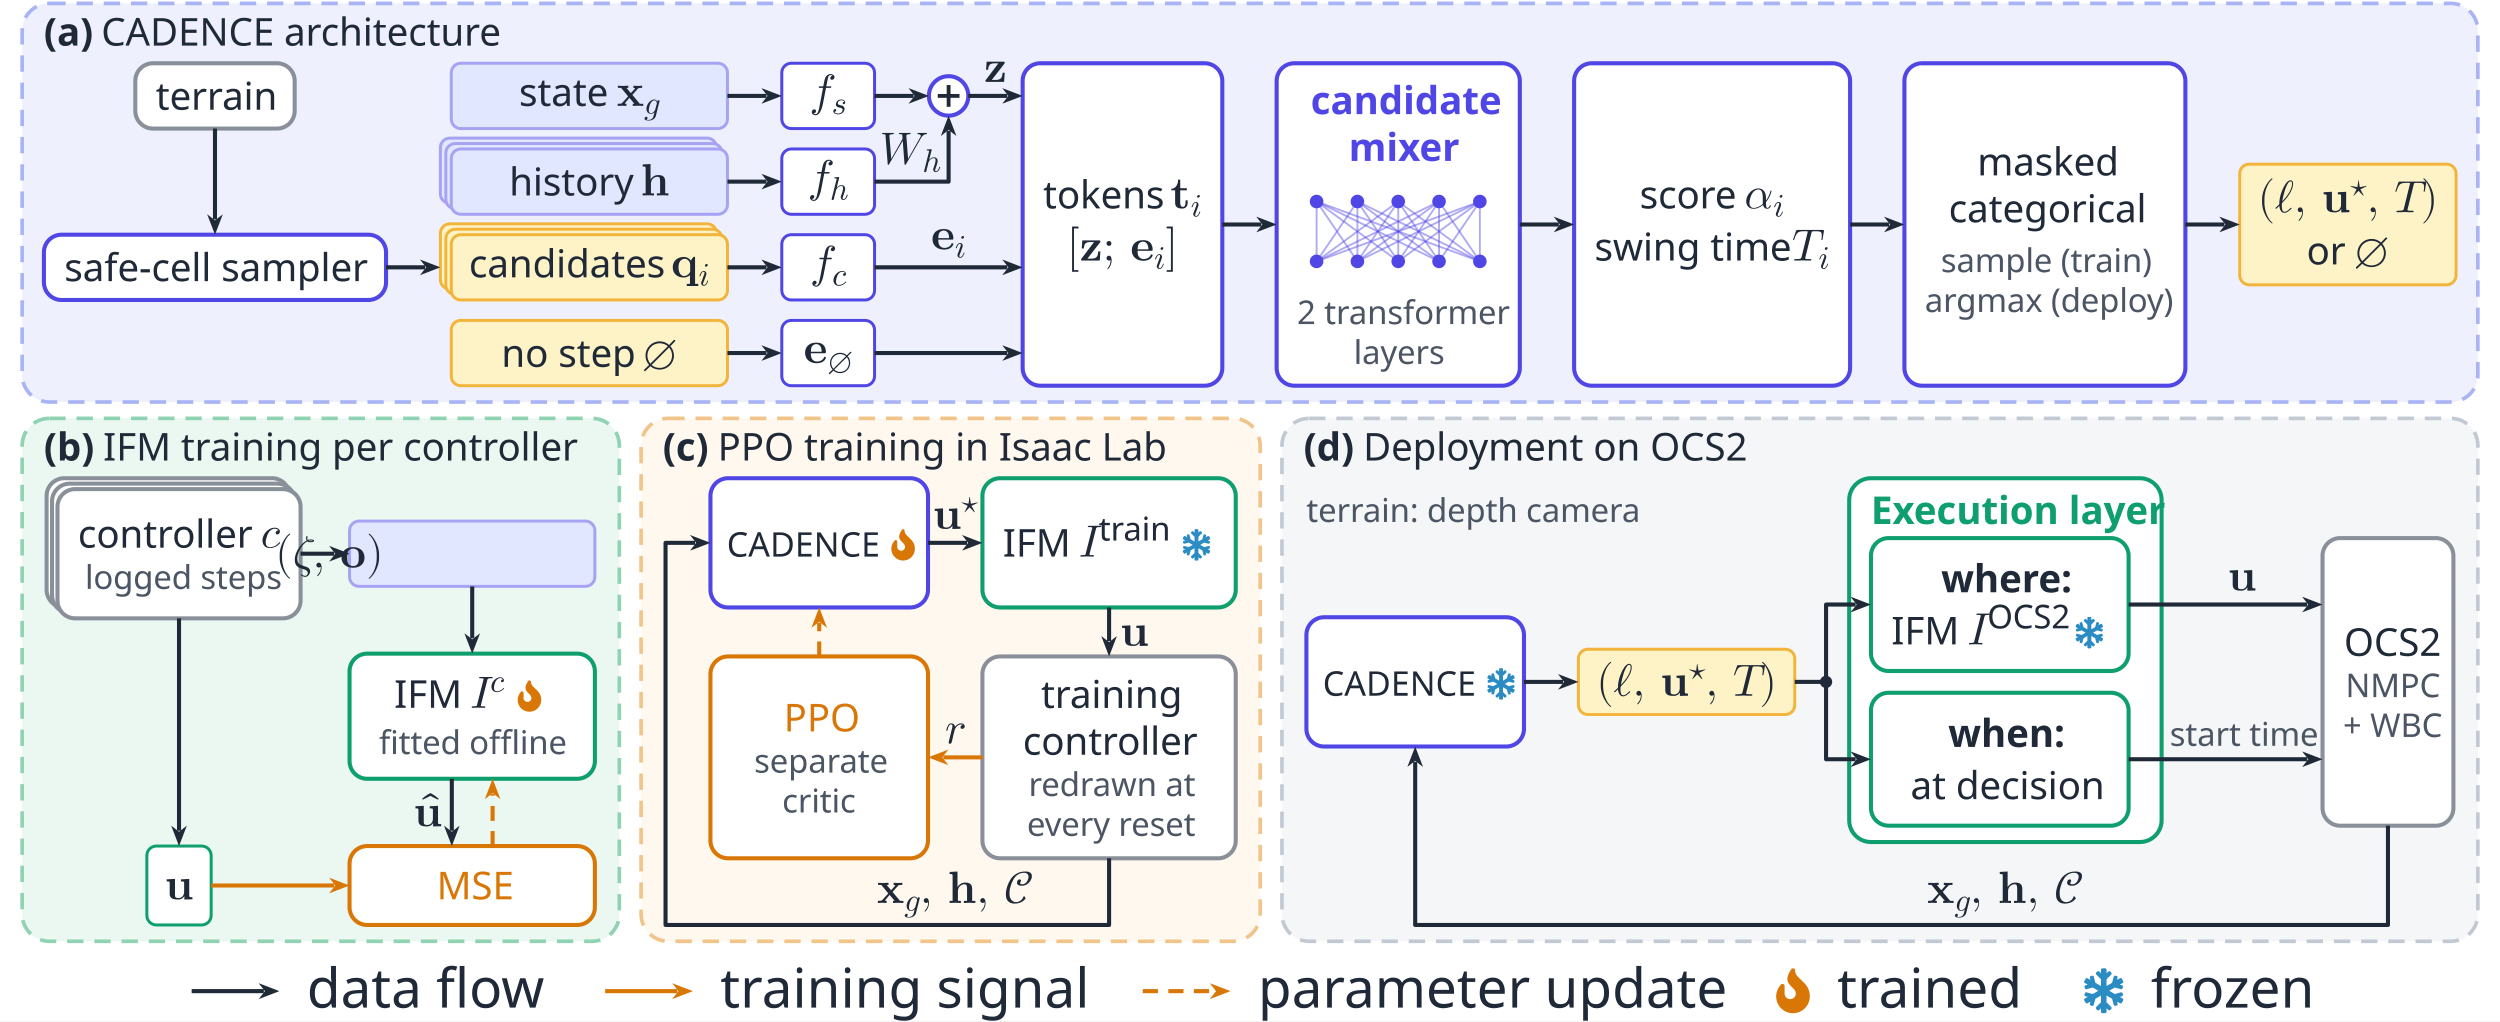
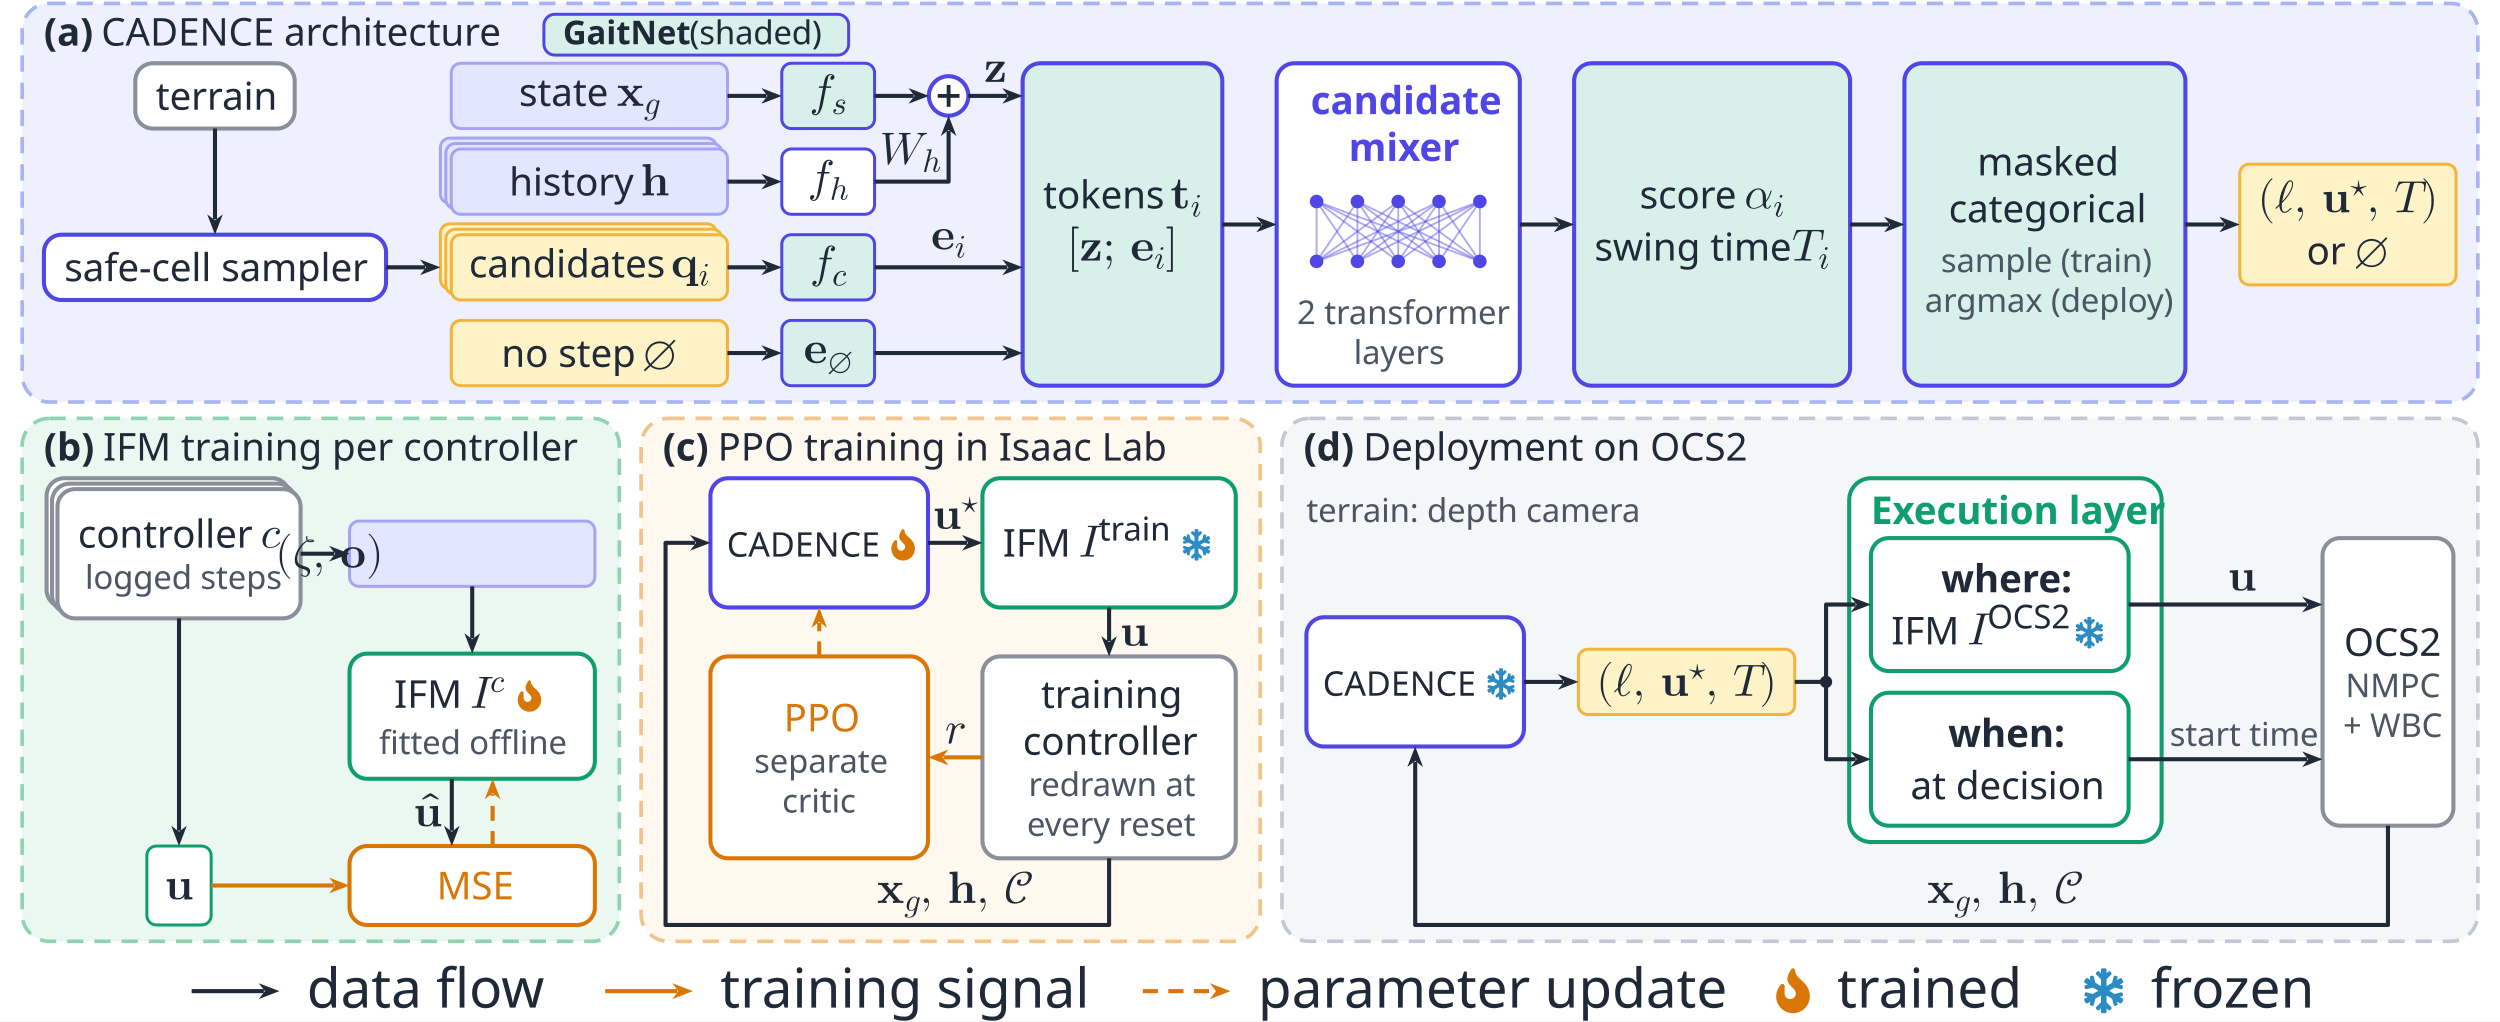
<svg xmlns="http://www.w3.org/2000/svg" width="181.00mm" height="73.94mm" viewBox="0 0 181.00 73.94">
  <g>
    <rect x="0" y="0" width="181.00" height="73.94" fill="white" />
  </g>
  <g transform="translate(1.3575 0) scale(0.985)">
    <rect x="0.250" y="0.250" width="180.500" height="29.300" rx="2.0" fill="#EEF1FD" stroke="#A9B4F4" stroke-width="0.27" stroke-dasharray="1.2,0.8" />
    <g>
      <text fill="#1F2937" xml:space="preserve">
        <tspan x="1.850" y="3.350" font-family="Fira Sans" font-size="2.820" font-weight="600">(a)</tspan>
        <tspan x="6.066" y="3.350" font-family="Fira Sans" font-size="2.820">CADENCE architecture</tspan>
      </text>
    </g>
    <g>
+       <rect x="38.600" y="1.050" width="22.400" height="3.000" rx="0.8" fill="#D7F0EA" stroke="#4F46E5" stroke-width="0.22" />
+       <text fill="#1F2937" xml:space="preserve">
+         <tspan x="40.000" y="3.250" font-family="Fira Sans" font-size="2.400" font-weight="600">GaitNet</tspan>
+         <tspan x="49.300" y="3.250" font-family="Fira Sans" font-size="2.400">(shaded)</tspan>
+       </text>
+     </g>
+     <g>
      <rect x="8.567" y="4.650" width="11.714" height="4.800" rx="1.3" fill="white" stroke="#8A9099" stroke-width="0.3" />
      <text fill="#1F2937" xml:space="preserve">
        <tspan x="10.067" y="8.065" font-family="Fira Sans" font-size="2.820">terrain</tspan>
      </text>
    </g>
    <g>
      <rect x="1.850" y="17.250" width="25.148" height="4.800" rx="1.3" fill="white" stroke="#4F46E5" stroke-width="0.3" />
      <text fill="#1F2937" xml:space="preserve">
        <tspan x="3.350" y="20.665" font-family="Fira Sans" font-size="2.820">safe-cell sampler</tspan>
      </text>
    </g>
    <polyline points="14.424,9.450 14.424,16.125" fill="none" stroke="#1F2937" stroke-width="0.3" stroke-linejoin="round" />
    <polygon points="14.424,17.250 13.849,15.750 14.424,16.200 14.999,15.750" fill="#1F2937" />
    <g>
      <rect x="31.791" y="4.650" width="20.302" height="4.800" rx="0.7" fill="#E0E7FF" stroke="#A7A3F2" stroke-width="0.22" />
      <text fill="#1F2937" xml:space="preserve">
        <tspan x="36.775" y="7.783" font-family="Fira Sans" font-size="2.820">state </tspan>
        <tspan x="43.946" y="7.783" font-family="Latin Modern Math" font-size="3.328">𝐱</tspan>
        <tspan x="45.966" y="8.375" font-family="Latin Modern Math" font-size="2.396">𝑔</tspan>
      </text>
    </g>
    <g>
      <rect x="30.991" y="10.150" width="20.302" height="4.800" rx="0.7" fill="#E0E7FF" stroke="#A7A3F2" stroke-width="0.22" />
      <rect x="31.391" y="10.550" width="20.302" height="4.800" rx="0.7" fill="#E0E7FF" stroke="#A7A3F2" stroke-width="0.22" />
      <rect x="31.791" y="10.950" width="20.302" height="4.800" rx="0.7" fill="#E0E7FF" stroke="#A7A3F2" stroke-width="0.22" />
      <text fill="#1F2937" xml:space="preserve">
        <tspan x="36.053" y="14.365" font-family="Fira Sans" font-size="2.820">history </tspan>
        <tspan x="45.705" y="14.365" font-family="Latin Modern Math" font-size="3.328">𝐡</tspan>
      </text>
    </g>
    <g>
      <rect x="30.991" y="16.450" width="20.302" height="4.800" rx="0.7" fill="#FEF3C7" stroke="#F2B43A" stroke-width="0.22" />
      <rect x="31.391" y="16.850" width="20.302" height="4.800" rx="0.7" fill="#FEF3C7" stroke="#F2B43A" stroke-width="0.22" />
      <rect x="31.791" y="17.250" width="20.302" height="4.800" rx="0.7" fill="#FEF3C7" stroke="#F2B43A" stroke-width="0.22" />
      <text fill="#1F2937" xml:space="preserve">
        <tspan x="33.091" y="20.383" font-family="Fira Sans" font-size="2.820">candidates </tspan>
        <tspan x="47.947" y="20.383" font-family="Latin Modern Math" font-size="3.328">𝐪</tspan>
        <tspan x="49.967" y="20.975" font-family="Latin Modern Math" font-size="2.396">𝑖</tspan>
      </text>
    </g>
    <g>
      <rect x="31.791" y="23.550" width="20.302" height="4.800" rx="0.7" fill="#FEF3C7" stroke="#F2B43A" stroke-width="0.22" />
      <text fill="#1F2937" xml:space="preserve">
        <tspan x="35.477" y="26.965" font-family="Fira Sans" font-size="2.820">no step </tspan>
        <tspan x="45.818" y="26.965" font-family="Latin Modern Math" font-size="3.328">⌀</tspan>
      </text>
    </g>
    <polyline points="26.998,19.650 29.866,19.650" fill="none" stroke="#1F2937" stroke-width="0.3" stroke-linejoin="round" />
    <polygon points="30.991,19.650 29.491,20.225 29.941,19.650 29.491,19.075" fill="#1F2937" />
    <g>
-       <rect x="56.086" y="4.650" width="6.818" height="4.800" rx="0.7" fill="white" stroke="#4F46E5" stroke-width="0.22" />
+       <rect x="56.086" y="4.650" width="6.818" height="4.800" rx="0.7" fill="#D7F0EA" stroke="#4F46E5" stroke-width="0.22" />
      <text fill="#1F2937" xml:space="preserve">
        <tspan x="58.118" y="7.783" font-family="Latin Modern Math" font-size="3.328">𝑓</tspan>
        <tspan x="59.748" y="8.375" font-family="Latin Modern Math" font-size="2.396">𝑠</tspan>
      </text>
    </g>
    <g>
      <rect x="56.086" y="10.950" width="6.818" height="4.800" rx="0.7" fill="white" stroke="#4F46E5" stroke-width="0.22" />
      <text fill="#1F2937" xml:space="preserve">
        <tspan x="57.990" y="14.083" font-family="Latin Modern Math" font-size="3.328">𝑓</tspan>
        <tspan x="59.620" y="14.675" font-family="Latin Modern Math" font-size="2.396">ℎ</tspan>
      </text>
    </g>
    <g>
-       <rect x="56.086" y="17.250" width="6.818" height="4.800" rx="0.7" fill="white" stroke="#4F46E5" stroke-width="0.22" />
+       <rect x="56.086" y="17.250" width="6.818" height="4.800" rx="0.7" fill="#D7F0EA" stroke="#4F46E5" stroke-width="0.22" />
      <text fill="#1F2937" xml:space="preserve">
        <tspan x="58.161" y="20.383" font-family="Latin Modern Math" font-size="3.328">𝑓</tspan>
        <tspan x="59.791" y="20.975" font-family="Latin Modern Math" font-size="2.396">𝑐</tspan>
      </text>
    </g>
    <g>
-       <rect x="56.086" y="23.550" width="6.818" height="4.800" rx="0.7" fill="white" stroke="#4F46E5" stroke-width="0.22" />
+       <rect x="56.086" y="23.550" width="6.818" height="4.800" rx="0.7" fill="#D7F0EA" stroke="#4F46E5" stroke-width="0.22" />
      <text fill="#1F2937" xml:space="preserve">
        <tspan x="57.686" y="26.683" font-family="Latin Modern Math" font-size="3.328">𝐞</tspan>
        <tspan x="59.440" y="27.275" font-family="Latin Modern Math" font-size="2.396">⌀</tspan>
      </text>
    </g>
    <polyline points="52.093,7.050 54.961,7.050" fill="none" stroke="#1F2937" stroke-width="0.3" stroke-linejoin="round" />
    <polygon points="56.086,7.050 54.586,7.625 55.036,7.050 54.586,6.475" fill="#1F2937" />
    <polyline points="52.093,13.350 54.961,13.350" fill="none" stroke="#1F2937" stroke-width="0.3" stroke-linejoin="round" />
    <polygon points="56.086,13.350 54.586,13.925 55.036,13.350 54.586,12.775" fill="#1F2937" />
    <polyline points="52.093,19.650 54.961,19.650" fill="none" stroke="#1F2937" stroke-width="0.3" stroke-linejoin="round" />
    <polygon points="56.086,19.650 54.586,20.225 55.036,19.650 54.586,19.075" fill="#1F2937" />
    <polyline points="52.093,25.950 54.961,25.950" fill="none" stroke="#1F2937" stroke-width="0.3" stroke-linejoin="round" />
    <polygon points="56.086,25.950 54.586,26.525 55.036,25.950 54.586,25.375" fill="#1F2937" />
    <g>
      <circle cx="68.347" cy="7.050" r="1.45" fill="white" stroke="#4F46E5" stroke-width="0.3" />
      <path d="M 67.547,7.050 h 1.6 M 68.347,6.250 v 1.6" stroke="#1F2937" stroke-width="0.28" />
    </g>
    <polyline points="62.904,7.050 65.772,7.050" fill="none" stroke="#1F2937" stroke-width="0.3" stroke-linejoin="round" />
    <polygon points="66.897,7.050 65.397,7.625 65.847,7.050 65.397,6.475" fill="#1F2937" />
    <polyline points="62.904,13.350 68.347,13.350 68.347,9.625" fill="none" stroke="#1F2937" stroke-width="0.3" stroke-linejoin="round" />
    <polygon points="68.347,8.500 68.922,10.000 68.347,9.550 67.772,10.000" fill="#1F2937" />
    <text fill="#1F2937" xml:space="preserve">
      <tspan x="63.275" y="12.033" font-family="Latin Modern Math" font-size="3.328">𝑊</tspan>
      <tspan x="66.417" y="12.625" font-family="Latin Modern Math" font-size="2.396">ℎ</tspan>
    </text>
    <g>
-       <rect x="73.789" y="4.650" width="14.676" height="23.700" rx="1.3" fill="white" stroke="#4F46E5" stroke-width="0.3" />
+       <rect x="73.789" y="4.650" width="14.676" height="23.700" rx="1.3" fill="#D7F0EA" stroke="#4F46E5" stroke-width="0.3" />
      <text fill="#1F2937" xml:space="preserve">
        <tspan x="75.289" y="15.316" font-family="Fira Sans" font-size="2.820">tokens </tspan>
        <tspan x="84.652" y="15.316" font-family="Latin Modern Math" font-size="3.328">𝐭</tspan>
        <tspan x="86.139" y="15.908" font-family="Latin Modern Math" font-size="2.396">𝑖</tspan>
      </text>
      <text fill="#1F2937" xml:space="preserve">
        <tspan x="77.047" y="19.151" font-family="Latin Modern Math" font-size="3.328">[</tspan>
        <tspan x="77.972" y="19.151" font-family="Latin Modern Math" font-size="3.328">𝐳; 𝐞</tspan>
        <tspan x="83.456" y="19.743" font-family="Latin Modern Math" font-size="2.396">𝑖</tspan>
        <tspan x="84.283" y="19.151" font-family="Latin Modern Math" font-size="3.328">]</tspan>
      </text>
    </g>
    <polyline points="69.797,7.050 72.664,7.050" fill="none" stroke="#1F2937" stroke-width="0.3" stroke-linejoin="round" />
    <polygon points="73.789,7.050 72.289,7.625 72.739,7.050 72.289,6.475" fill="#1F2937" />
    <text fill="#1F2937" xml:space="preserve">
      <tspan x="70.943" y="6.015" font-family="Latin Modern Math" font-size="3.328">𝐳</tspan>
    </text>
    <polyline points="62.904,19.650 72.664,19.650" fill="none" stroke="#1F2937" stroke-width="0.3" stroke-linejoin="round" />
    <polygon points="73.789,19.650 72.289,20.225 72.739,19.650 72.289,19.075" fill="#1F2937" />
    <text fill="#1F2937" xml:space="preserve">
      <tspan x="67.056" y="18.333" font-family="Latin Modern Math" font-size="3.328">𝐞</tspan>
      <tspan x="68.810" y="18.925" font-family="Latin Modern Math" font-size="2.396">𝑖</tspan>
    </text>
    <polyline points="62.904,25.950 72.664,25.950" fill="none" stroke="#1F2937" stroke-width="0.3" stroke-linejoin="round" />
    <polygon points="73.789,25.950 72.289,26.525 72.739,25.950 72.289,25.375" fill="#1F2937" />
    <g>
      <rect x="92.459" y="4.650" width="17.873" height="23.700" rx="1.3" fill="white" stroke="#4F46E5" stroke-width="0.3" />
      <text fill="#4F46E5" xml:space="preserve">
        <tspan x="94.963" y="8.385" font-family="Fira Sans" font-size="2.820" font-weight="600">candidate</tspan>
      </text>
      <text fill="#4F46E5" xml:space="preserve">
        <tspan x="97.753" y="11.826" font-family="Fira Sans" font-size="2.820" font-weight="600">mixer</tspan>
      </text>
      <text fill="#4B5563" xml:space="preserve">
        <tspan x="93.959" y="23.822" font-family="Fira Sans" font-size="2.400">2 transformer</tspan>
      </text>
      <text fill="#4B5563" xml:space="preserve">
        <tspan x="98.123" y="26.750" font-family="Fira Sans" font-size="2.400">layers</tspan>
      </text>
      <line x1="95.395" y1="14.812" x2="95.395" y2="19.212" stroke="#4F46E5" stroke-opacity="0.45" stroke-width="0.14" />
      <line x1="95.395" y1="14.812" x2="98.395" y2="19.212" stroke="#4F46E5" stroke-opacity="0.45" stroke-width="0.14" />
      <line x1="95.395" y1="14.812" x2="101.395" y2="19.212" stroke="#4F46E5" stroke-opacity="0.45" stroke-width="0.14" />
      <line x1="95.395" y1="14.812" x2="104.395" y2="19.212" stroke="#4F46E5" stroke-opacity="0.45" stroke-width="0.14" />
      <line x1="95.395" y1="14.812" x2="107.395" y2="19.212" stroke="#4F46E5" stroke-opacity="0.45" stroke-width="0.14" />
      <line x1="98.395" y1="14.812" x2="95.395" y2="19.212" stroke="#4F46E5" stroke-opacity="0.45" stroke-width="0.14" />
      <line x1="98.395" y1="14.812" x2="98.395" y2="19.212" stroke="#4F46E5" stroke-opacity="0.45" stroke-width="0.14" />
      <line x1="98.395" y1="14.812" x2="101.395" y2="19.212" stroke="#4F46E5" stroke-opacity="0.45" stroke-width="0.14" />
      <line x1="98.395" y1="14.812" x2="104.395" y2="19.212" stroke="#4F46E5" stroke-opacity="0.45" stroke-width="0.14" />
      <line x1="98.395" y1="14.812" x2="107.395" y2="19.212" stroke="#4F46E5" stroke-opacity="0.45" stroke-width="0.14" />
      <line x1="101.395" y1="14.812" x2="95.395" y2="19.212" stroke="#4F46E5" stroke-opacity="0.45" stroke-width="0.14" />
      <line x1="101.395" y1="14.812" x2="98.395" y2="19.212" stroke="#4F46E5" stroke-opacity="0.45" stroke-width="0.14" />
      <line x1="101.395" y1="14.812" x2="101.395" y2="19.212" stroke="#4F46E5" stroke-opacity="0.45" stroke-width="0.14" />
      <line x1="101.395" y1="14.812" x2="104.395" y2="19.212" stroke="#4F46E5" stroke-opacity="0.45" stroke-width="0.14" />
      <line x1="101.395" y1="14.812" x2="107.395" y2="19.212" stroke="#4F46E5" stroke-opacity="0.45" stroke-width="0.14" />
      <line x1="104.395" y1="14.812" x2="95.395" y2="19.212" stroke="#4F46E5" stroke-opacity="0.45" stroke-width="0.14" />
      <line x1="104.395" y1="14.812" x2="98.395" y2="19.212" stroke="#4F46E5" stroke-opacity="0.45" stroke-width="0.14" />
      <line x1="104.395" y1="14.812" x2="101.395" y2="19.212" stroke="#4F46E5" stroke-opacity="0.45" stroke-width="0.14" />
      <line x1="104.395" y1="14.812" x2="104.395" y2="19.212" stroke="#4F46E5" stroke-opacity="0.45" stroke-width="0.14" />
      <line x1="104.395" y1="14.812" x2="107.395" y2="19.212" stroke="#4F46E5" stroke-opacity="0.45" stroke-width="0.14" />
      <line x1="107.395" y1="14.812" x2="95.395" y2="19.212" stroke="#4F46E5" stroke-opacity="0.45" stroke-width="0.14" />
      <line x1="107.395" y1="14.812" x2="98.395" y2="19.212" stroke="#4F46E5" stroke-opacity="0.45" stroke-width="0.14" />
      <line x1="107.395" y1="14.812" x2="101.395" y2="19.212" stroke="#4F46E5" stroke-opacity="0.45" stroke-width="0.14" />
      <line x1="107.395" y1="14.812" x2="104.395" y2="19.212" stroke="#4F46E5" stroke-opacity="0.45" stroke-width="0.14" />
      <line x1="107.395" y1="14.812" x2="107.395" y2="19.212" stroke="#4F46E5" stroke-opacity="0.45" stroke-width="0.14" />
      <circle cx="95.395" cy="14.812" r="0.5" fill="#4F46E5" />
      <circle cx="95.395" cy="19.212" r="0.5" fill="#4F46E5" />
      <circle cx="98.395" cy="14.812" r="0.5" fill="#4F46E5" />
      <circle cx="98.395" cy="19.212" r="0.5" fill="#4F46E5" />
      <circle cx="101.395" cy="14.812" r="0.5" fill="#4F46E5" />
      <circle cx="101.395" cy="19.212" r="0.5" fill="#4F46E5" />
      <circle cx="104.395" cy="14.812" r="0.5" fill="#4F46E5" />
      <circle cx="104.395" cy="19.212" r="0.5" fill="#4F46E5" />
      <circle cx="107.395" cy="14.812" r="0.5" fill="#4F46E5" />
      <circle cx="107.395" cy="19.212" r="0.5" fill="#4F46E5" />
    </g>
    <g>
-       <rect x="114.324" y="4.650" width="20.284" height="23.700" rx="1.3" fill="white" stroke="#4F46E5" stroke-width="0.3" />
+       <rect x="114.324" y="4.650" width="20.284" height="23.700" rx="1.3" fill="#D7F0EA" stroke="#4F46E5" stroke-width="0.3" />
      <text fill="#1F2937" xml:space="preserve">
        <tspan x="119.146" y="15.316" font-family="Fira Sans" font-size="2.820">score </tspan>
        <tspan x="126.831" y="15.316" font-family="Latin Modern Math" font-size="3.328">𝛼</tspan>
        <tspan x="128.960" y="15.908" font-family="Latin Modern Math" font-size="2.396">𝑖</tspan>
      </text>
      <text fill="#1F2937" xml:space="preserve">
        <tspan x="115.824" y="19.151" font-family="Fira Sans" font-size="2.820">swing time </tspan>
        <tspan x="130.339" y="19.151" font-family="Latin Modern Math" font-size="3.328">𝑇</tspan>
        <tspan x="132.282" y="19.743" font-family="Latin Modern Math" font-size="2.396">𝑖</tspan>
      </text>
    </g>
    <g>
-       <rect x="138.601" y="4.650" width="20.652" height="23.700" rx="1.3" fill="white" stroke="#4F46E5" stroke-width="0.3" />
+       <rect x="138.601" y="4.650" width="20.652" height="23.700" rx="1.3" fill="#D7F0EA" stroke="#4F46E5" stroke-width="0.3" />
      <text fill="#1F2937" xml:space="preserve">
        <tspan x="143.960" y="12.895" font-family="Fira Sans" font-size="2.820">masked</tspan>
      </text>
      <text fill="#1F2937" xml:space="preserve">
        <tspan x="141.856" y="16.335" font-family="Fira Sans" font-size="2.820">categorical</tspan>
      </text>
      <text fill="#4B5563" xml:space="preserve">
        <tspan x="141.281" y="20.000" font-family="Fira Sans" font-size="2.400">sample (train)</tspan>
      </text>
      <text fill="#4B5563" xml:space="preserve">
        <tspan x="140.101" y="22.928" font-family="Fira Sans" font-size="2.400">argmax (deploy)</tspan>
      </text>
    </g>
    <g>
      <rect x="163.246" y="12.065" width="15.904" height="8.870" rx="0.7" fill="#FEF3C7" stroke="#F2B43A" stroke-width="0.22" />
      <text fill="#1F2937" xml:space="preserve">
        <tspan x="164.546" y="15.598" font-family="Latin Modern Math" font-size="3.328">(</tspan>
        <tspan x="165.841" y="15.598" font-family="Latin Modern Math" font-size="3.328">ℓ, 𝐮</tspan>
        <tspan x="171.384" y="14.413" font-family="Latin Modern Math" font-size="2.396">⋆</tspan>
        <tspan x="172.582" y="15.598" font-family="Latin Modern Math" font-size="3.328">, 𝑇)</tspan>
      </text>
      <text fill="#1F2937" xml:space="preserve">
        <tspan x="168.162" y="19.433" font-family="Fira Sans" font-size="2.820">or </tspan>
        <tspan x="171.645" y="19.433" font-family="Latin Modern Math" font-size="3.328">⌀</tspan>
      </text>
    </g>
    <polyline points="88.466,16.500 91.334,16.500" fill="none" stroke="#1F2937" stroke-width="0.3" stroke-linejoin="round" />
    <polygon points="92.459,16.500 90.959,17.075 91.409,16.500 90.959,15.925" fill="#1F2937" />
    <polyline points="110.331,16.500 113.199,16.500" fill="none" stroke="#1F2937" stroke-width="0.3" stroke-linejoin="round" />
    <polygon points="114.324,16.500 112.824,17.075 113.274,16.500 112.824,15.925" fill="#1F2937" />
    <polyline points="134.609,16.500 137.476,16.500" fill="none" stroke="#1F2937" stroke-width="0.3" stroke-linejoin="round" />
    <polygon points="138.601,16.500 137.101,17.075 137.551,16.500 137.101,15.925" fill="#1F2937" />
    <polyline points="159.253,16.500 162.121,16.500" fill="none" stroke="#1F2937" stroke-width="0.3" stroke-linejoin="round" />
    <polygon points="163.246,16.500 161.746,17.075 162.196,16.500 161.746,15.925" fill="#1F2937" />
  </g>
  <g transform="translate(1.3575 0) scale(0.985)">
    <rect x="0.250" y="30.750" width="43.894" height="38.437" rx="2.0" fill="#EBF7F1" stroke="#8FD3B3" stroke-width="0.27" stroke-dasharray="1.2,0.8" />
    <g>
      <text fill="#1F2937" xml:space="preserve">
        <tspan x="1.850" y="33.850" font-family="Fira Sans" font-size="2.820" font-weight="600">(b)</tspan>
        <tspan x="6.204" y="33.850" font-family="Fira Sans" font-size="2.820">IFM training per controller</tspan>
      </text>
    </g>
    <g>
      <rect x="2.047" y="35.150" width="17.867" height="9.500" rx="1.3" fill="white" stroke="#8A9099" stroke-width="0.3" />
      <rect x="2.447" y="35.550" width="17.867" height="9.500" rx="1.3" fill="white" stroke="#8A9099" stroke-width="0.3" />
      <rect x="2.847" y="35.950" width="17.867" height="9.500" rx="1.3" fill="white" stroke="#8A9099" stroke-width="0.3" />
      <text fill="#1F2937" xml:space="preserve">
        <tspan x="4.347" y="40.251" font-family="Fira Sans" font-size="2.820">controller </tspan>
        <tspan x="17.773" y="40.251" font-family="Latin Modern Math" font-size="3.328">𝑐</tspan>
      </text>
      <text fill="#4B5563" xml:space="preserve">
        <tspan x="4.870" y="43.284" font-family="Fira Sans" font-size="2.400">logged steps</tspan>
      </text>
    </g>
    <g>
      <rect x="24.314" y="38.300" width="18.033" height="4.800" rx="0.7" fill="#E0E7FF" stroke="#A7A3F2" stroke-width="0.22" />
      <text fill="#1F2937" xml:space="preserve" text-anchor="middle">
        <tspan x="33.330" y="41.715" font-family="Latin Modern Math" font-size="3.328" text-anchor="middle">(𝜁, 𝐨)</tspan>
      </text>
    </g>
    <g>
      <rect x="24.314" y="48.044" width="18.033" height="9.199" rx="1.3" fill="white" stroke="#0F9F6E" stroke-width="0.3" />
      <text fill="#1F2937" xml:space="preserve">
        <tspan x="27.593" y="52.027" font-family="Fira Sans" font-size="2.820">IFM </tspan>
        <tspan x="33.182" y="52.027" font-family="Latin Modern Math" font-size="3.328">𝐼</tspan>
        <tspan x="34.647" y="50.842" font-family="Latin Modern Math" font-size="2.396">𝑐</tspan>
      </text>
      <path d="M422 828C422 874 362 893 336 854C94 500 438 484 438 312C438 242 381 187 311 188C242 189 188 245 188 314V481C188 523 136 545 107 514C55 459 0 365 0 250C0 43 168 -125 375 -125C582 -125 750 43 750 250C750 583 422 627 422 828Z" fill="#D97706" transform="translate(36.671,52.027) scale(0.00231,-0.00231)" />
      <text fill="#4B5563" xml:space="preserve">
        <tspan x="26.482" y="55.425" font-family="Fira Sans" font-size="2.400">fitted offline</tspan>
      </text>
    </g>
    <g>
      <rect x="24.314" y="62.187" width="18.033" height="5.800" rx="1.3" fill="white" stroke="#D97706" stroke-width="0.3" />
      <text fill="#D97706" xml:space="preserve">
        <tspan x="30.711" y="66.102" font-family="Fira Sans" font-size="2.820">MSE</tspan>
      </text>
    </g>
    <g>
      <rect x="9.417" y="62.187" width="4.726" height="5.800" rx="0.7" fill="white" stroke="#0F9F6E" stroke-width="0.22" />
      <text fill="#1F2937" xml:space="preserve">
        <tspan x="10.717" y="66.102" font-family="Latin Modern Math" font-size="3.328">𝐮</tspan>
      </text>
    </g>
    <polyline points="20.714,40.700 23.189,40.700" fill="none" stroke="#1F2937" stroke-width="0.3" stroke-linejoin="round" />
    <polygon points="24.314,40.700 22.814,41.275 23.264,40.700 22.814,40.125" fill="#1F2937" />
    <polyline points="11.780,45.450 11.780,61.062" fill="none" stroke="#1F2937" stroke-width="0.3" stroke-linejoin="round" />
    <polygon points="11.780,62.187 11.205,60.687 11.780,61.137 12.355,60.687" fill="#1F2937" />
    <polyline points="33.331,43.100 33.331,46.919" fill="none" stroke="#1F2937" stroke-width="0.3" stroke-linejoin="round" />
    <polygon points="33.331,48.044 32.756,46.544 33.331,46.994 33.906,46.544" fill="#1F2937" />
    <polyline points="31.831,57.243 31.831,61.062" fill="none" stroke="#1F2937" stroke-width="0.3" stroke-linejoin="round" />
    <polygon points="31.831,62.187 31.256,60.687 31.831,61.137 32.406,60.687" fill="#1F2937" />
    <text fill="#1F2937" xml:space="preserve">
      <tspan x="29.004" y="60.730" font-family="Latin Modern Math" font-size="3.328">𝐮̂</tspan>
    </text>
    <polyline points="34.831,62.187 34.831,58.368" fill="none" stroke="#D97706" stroke-width="0.3" stroke-linejoin="round" stroke-dasharray="1.1,0.75" />
    <polygon points="34.831,57.243 35.406,58.743 34.831,58.293 34.256,58.743" fill="#D97706" />
    <polyline points="14.144,65.087 23.189,65.087" fill="none" stroke="#D97706" stroke-width="0.3" stroke-linejoin="round" />
    <polygon points="24.314,65.087 22.814,65.662 23.264,65.087 22.814,64.512" fill="#D97706" />
  </g>
  <g transform="translate(1.3575 0) scale(0.985)">
    <rect x="45.744" y="30.750" width="45.505" height="38.437" rx="2.0" fill="#FFF8EE" stroke="#F1C48A" stroke-width="0.27" stroke-dasharray="1.2,0.8" />
    <g>
      <text fill="#1F2937" xml:space="preserve">
        <tspan x="47.344" y="33.850" font-family="Fira Sans" font-size="2.820" font-weight="600">(c)</tspan>
        <tspan x="51.366" y="33.850" font-family="Fira Sans" font-size="2.820">PPO training in Isaac Lab</tspan>
      </text>
    </g>
    <g>
      <rect x="50.841" y="35.150" width="15.992" height="9.500" rx="1.3" fill="white" stroke="#4F46E5" stroke-width="0.3" />
      <text fill="#1F2937" xml:space="preserve">
        <tspan x="52.041" y="40.915" font-family="Fira Sans" font-size="2.500">CADENCE</tspan>
      </text>
      <path d="M422 828C422 874 362 893 336 854C94 500 438 484 438 312C438 242 381 187 311 188C242 189 188 245 188 314V481C188 523 136 545 107 514C55 459 0 365 0 250C0 43 168 -125 375 -125C582 -125 750 43 750 250C750 583 422 627 422 828Z" fill="#D97706" transform="translate(64.136,40.915) scale(0.00231,-0.00231)" />
    </g>
    <g>
      <rect x="70.833" y="35.150" width="18.619" height="9.500" rx="1.3" fill="white" stroke="#0F9F6E" stroke-width="0.3" />
      <text fill="#1F2937" xml:space="preserve">
        <tspan x="72.333" y="40.915" font-family="Fira Sans" font-size="2.820">IFM </tspan>
        <tspan x="77.922" y="40.915" font-family="Latin Modern Math" font-size="3.328">𝐼</tspan>
        <tspan x="79.386" y="39.731" font-family="Fira Sans" font-size="2.400">train</tspan>
      </text>
      <path d="M860 201 794 239 845 253C861 257 870 273 866 289L858 319C854 335 837 344 821 340L683 303L558 375L683 447L821 410C837 406 854 415 858 431L866 460C870 476 861 493 845 497L794 511L860 549C874 557 879 576 871 590L841 643C833 657 813 662 799 654L733 616L747 666C751 682 742 699 726 703L697 711C681 715 664 706 660 690L623 552L500 481V632L605 737C617 749 617 769 605 781L583 803C571 815 551 815 539 803L500 765V844C500 861 486 875 469 875H406C389 875 375 861 375 844V765L337 803C325 815 304 815 292 803L270 781C258 769 258 749 270 737L375 632V481L252 552L215 690C211 706 194 715 178 711L149 703C133 699 124 682 128 666L142 616L76 654C62 662 42 657 34 643L4 590C-4 576 1 557 15 549L81 511L30 497C14 493 5 476 9 460L17 431C21 415 38 406 54 410L192 447L317 375L192 303L54 340C38 344 21 335 17 319L9 290C5 274 14 257 30 253L81 239L15 201C1 193 -4 174 4 160L34 107C42 93 61 88 75 96L141 134L128 83C124 67 133 50 149 46L178 39C194 35 211 44 215 60L252 198L375 269V118L270 13C258 1 258 -19 270 -31L292 -54C304 -66 324 -66 336 -54L375 -15V-94C375 -111 389 -125 406 -125H468C485 -125 500 -111 500 -94V-15L538 -53C550 -65 570 -65 582 -53L604 -31C616 -19 616 1 604 13L500 118V269L623 198L660 60C664 44 681 35 697 39L726 47C742 51 751 68 747 84L733 134L799 96C813 88 833 93 841 107L871 160C879 174 874 193 860 201Z" fill="#2B8CC4" transform="translate(85.555,40.915) scale(0.00231,-0.00231)" />
    </g>
    <g>
      <rect x="50.841" y="48.250" width="15.992" height="14.837" rx="1.3" fill="white" stroke="#D97706" stroke-width="0.3" />
      <text fill="#D97706" xml:space="preserve">
        <tspan x="56.223" y="53.756" font-family="Fira Sans" font-size="2.820">PPO</tspan>
      </text>
      <text fill="#4B5563" xml:space="preserve">
        <tspan x="54.054" y="56.789" font-family="Fira Sans" font-size="2.400">separate</tspan>
      </text>
      <text fill="#4B5563" xml:space="preserve">
        <tspan x="56.117" y="59.717" font-family="Fira Sans" font-size="2.400">critic</tspan>
      </text>
    </g>
    <g>
      <rect x="70.833" y="48.250" width="18.619" height="14.837" rx="1.3" fill="white" stroke="#8A9099" stroke-width="0.3" />
      <text fill="#1F2937" xml:space="preserve">
        <tspan x="75.141" y="52.035" font-family="Fira Sans" font-size="2.820">training</tspan>
      </text>
      <text fill="#1F2937" xml:space="preserve">
        <tspan x="73.803" y="55.476" font-family="Fira Sans" font-size="2.820">controller</tspan>
      </text>
      <text fill="#4B5563" xml:space="preserve">
        <tspan x="74.224" y="58.509" font-family="Fira Sans" font-size="2.400">redrawn at</tspan>
      </text>
      <text fill="#4B5563" xml:space="preserve">
        <tspan x="74.108" y="61.437" font-family="Fira Sans" font-size="2.400">every reset</tspan>
      </text>
    </g>
    <polyline points="66.833,39.900 69.708,39.900" fill="none" stroke="#1F2937" stroke-width="0.3" stroke-linejoin="round" />
    <polygon points="70.833,39.900 69.333,40.475 69.783,39.900 69.333,39.325" fill="#1F2937" />
    <text fill="#1F2937" xml:space="preserve">
      <tspan x="67.171" y="38.865" font-family="Latin Modern Math" font-size="3.328">𝐮</tspan>
      <tspan x="69.297" y="37.681" font-family="Latin Modern Math" font-size="2.396">⋆</tspan>
    </text>
    <polyline points="80.143,44.650 80.143,47.125" fill="none" stroke="#1F2937" stroke-width="0.3" stroke-linejoin="round" />
    <polygon points="80.143,48.250 79.568,46.750 80.143,47.200 80.718,46.750" fill="#1F2937" />
    <text fill="#1F2937" xml:space="preserve">
      <tspan x="80.943" y="47.465" font-family="Latin Modern Math" font-size="3.328">𝐮</tspan>
    </text>
    <polyline points="70.833,55.668 67.958,55.668" fill="none" stroke="#D97706" stroke-width="0.3" stroke-linejoin="round" />
    <polygon points="66.833,55.668 68.333,55.093 67.883,55.668 68.333,56.243" fill="#D97706" />
    <text fill="#1F2937" xml:space="preserve">
      <tspan x="68.083" y="54.634" font-family="Latin Modern Math" font-size="3.328">𝑟</tspan>
    </text>
    <polyline points="58.837,48.250 58.837,45.775" fill="none" stroke="#D97706" stroke-width="0.3" stroke-linejoin="round" stroke-dasharray="1.1,0.75" />
    <polygon points="58.837,44.650 59.412,46.150 58.837,45.700 58.262,46.150" fill="#D97706" />
    <polyline points="80.143,63.087 80.143,67.987 47.541,67.987 47.541,39.900 49.716,39.900" fill="none" stroke="#1F2937" stroke-width="0.3" stroke-linejoin="round" />
    <polygon points="50.841,39.900 49.341,40.475 49.791,39.900 49.341,39.325" fill="#1F2937" />
    <text fill="#1F2937" xml:space="preserve">
      <tspan x="63.071" y="66.370" font-family="Latin Modern Math" font-size="3.328">𝐱</tspan>
      <tspan x="65.090" y="66.962" font-family="Latin Modern Math" font-size="2.396">𝑔</tspan>
      <tspan x="66.233" y="66.370" font-family="Latin Modern Math" font-size="3.328">, 𝐡, 𝒞</tspan>
    </text>
  </g>
  <g transform="translate(1.3575 0) scale(0.985)">
    <rect x="92.849" y="30.750" width="87.901" height="38.437" rx="2.0" fill="#F5F6F8" stroke="#C3C9D2" stroke-width="0.27" stroke-dasharray="1.2,0.8" />
    <g>
      <text fill="#1F2937" xml:space="preserve">
        <tspan x="94.449" y="33.850" font-family="Fira Sans" font-size="2.820" font-weight="600">(d)</tspan>
        <tspan x="98.812" y="33.850" font-family="Fira Sans" font-size="2.820">Deployment on OCS2</tspan>
      </text>
    </g>
    <g>
      <rect x="94.646" y="45.370" width="15.992" height="9.500" rx="1.3" fill="white" stroke="#4F46E5" stroke-width="0.3" />
      <text fill="#1F2937" xml:space="preserve">
        <tspan x="95.846" y="51.136" font-family="Fira Sans" font-size="2.500">CADENCE</tspan>
      </text>
      <path d="M860 201 794 239 845 253C861 257 870 273 866 289L858 319C854 335 837 344 821 340L683 303L558 375L683 447L821 410C837 406 854 415 858 431L866 460C870 476 861 493 845 497L794 511L860 549C874 557 879 576 871 590L841 643C833 657 813 662 799 654L733 616L747 666C751 682 742 699 726 703L697 711C681 715 664 706 660 690L623 552L500 481V632L605 737C617 749 617 769 605 781L583 803C571 815 551 815 539 803L500 765V844C500 861 486 875 469 875H406C389 875 375 861 375 844V765L337 803C325 815 304 815 292 803L270 781C258 769 258 749 270 737L375 632V481L252 552L215 690C211 706 194 715 178 711L149 703C133 699 124 682 128 666L142 616L76 654C62 662 42 657 34 643L4 590C-4 576 1 557 15 549L81 511L30 497C14 493 5 476 9 460L17 431C21 415 38 406 54 410L192 447L317 375L192 303L54 340C38 344 21 335 17 319L9 290C5 274 14 257 30 253L81 239L15 201C1 193 -4 174 4 160L34 107C42 93 61 88 75 96L141 134L128 83C124 67 133 50 149 46L178 39C194 35 211 44 215 60L252 198L375 269V118L270 13C258 1 258 -19 270 -31L292 -54C304 -66 324 -66 336 -54L375 -15V-94C375 -111 389 -125 406 -125H468C485 -125 500 -111 500 -94V-15L538 -53C550 -65 570 -65 582 -53L604 -31C616 -19 616 1 604 13L500 118V269L623 198L660 60C664 44 681 35 697 39L726 47C742 51 751 68 747 84L733 134L799 96C813 88 833 93 841 107L871 160C879 174 874 193 860 201Z" fill="#2B8CC4" transform="translate(107.941,51.136) scale(0.00231,-0.00231)" />
    </g>
    <g>
      <rect x="114.638" y="47.720" width="15.904" height="4.800" rx="0.7" fill="#FEF3C7" stroke="#F2B43A" stroke-width="0.22" />
      <text fill="#1F2937" xml:space="preserve">
        <tspan x="115.938" y="51.136" font-family="Latin Modern Math" font-size="3.328">(</tspan>
        <tspan x="117.232" y="51.136" font-family="Latin Modern Math" font-size="3.328">ℓ, 𝐮</tspan>
        <tspan x="122.776" y="49.951" font-family="Latin Modern Math" font-size="2.396">⋆</tspan>
        <tspan x="123.974" y="51.136" font-family="Latin Modern Math" font-size="3.328">, 𝑇)</tspan>
      </text>
    </g>
    <polyline points="110.638,50.120 113.513,50.120" fill="none" stroke="#1F2937" stroke-width="0.3" stroke-linejoin="round" />
    <polygon points="114.638,50.120 113.138,50.695 113.588,50.120 113.138,49.545" fill="#1F2937" />
    <g>
      <rect x="134.542" y="35.150" width="22.963" height="26.741" rx="1.6" fill="white" stroke="#0F9F6E" stroke-width="0.3" />
      <text fill="#0F9F6E" xml:space="preserve">
        <tspan x="136.142" y="38.515" font-family="Fira Sans" font-size="2.820" font-weight="600">Execution layer</tspan>
      </text>
      <g>
        <rect x="136.142" y="39.550" width="18.938" height="9.770" rx="1.3" fill="white" stroke="#0F9F6E" stroke-width="0.3" />
        <text fill="#1F2937" xml:space="preserve">
          <tspan x="141.298" y="43.533" font-family="Fira Sans" font-size="2.820" font-weight="600">where:</tspan>
        </text>
        <text fill="#1F2937" xml:space="preserve">
          <tspan x="137.642" y="47.368" font-family="Fira Sans" font-size="2.820">IFM </tspan>
          <tspan x="143.231" y="47.368" font-family="Latin Modern Math" font-size="3.328">𝐼</tspan>
          <tspan x="144.695" y="46.184" font-family="Fira Sans" font-size="2.400">OCS2</tspan>
        </text>
        <path d="M860 201 794 239 845 253C861 257 870 273 866 289L858 319C854 335 837 344 821 340L683 303L558 375L683 447L821 410C837 406 854 415 858 431L866 460C870 476 861 493 845 497L794 511L860 549C874 557 879 576 871 590L841 643C833 657 813 662 799 654L733 616L747 666C751 682 742 699 726 703L697 711C681 715 664 706 660 690L623 552L500 481V632L605 737C617 749 617 769 605 781L583 803C571 815 551 815 539 803L500 765V844C500 861 486 875 469 875H406C389 875 375 861 375 844V765L337 803C325 815 304 815 292 803L270 781C258 769 258 749 270 737L375 632V481L252 552L215 690C211 706 194 715 178 711L149 703C133 699 124 682 128 666L142 616L76 654C62 662 42 657 34 643L4 590C-4 576 1 557 15 549L81 511L30 497C14 493 5 476 9 460L17 431C21 415 38 406 54 410L192 447L317 375L192 303L54 340C38 344 21 335 17 319L9 290C5 274 14 257 30 253L81 239L15 201C1 193 -4 174 4 160L34 107C42 93 61 88 75 96L141 134L128 83C124 67 133 50 149 46L178 39C194 35 211 44 215 60L252 198L375 269V118L270 13C258 1 258 -19 270 -31L292 -54C304 -66 324 -66 336 -54L375 -15V-94C375 -111 389 -125 406 -125H468C485 -125 500 -111 500 -94V-15L538 -53C550 -65 570 -65 582 -53L604 -31C616 -19 616 1 604 13L500 118V269L623 198L660 60C664 44 681 35 697 39L726 47C742 51 751 68 747 84L733 134L799 96C813 88 833 93 841 107L871 160C879 174 874 193 860 201Z" fill="#2B8CC4" transform="translate(151.183,47.368) scale(0.00231,-0.00231)" />
      </g>
      <g>
        <rect x="136.142" y="50.920" width="18.938" height="9.770" rx="1.3" fill="white" stroke="#0F9F6E" stroke-width="0.3" />
        <text fill="#1F2937" xml:space="preserve">
          <tspan x="141.818" y="54.903" font-family="Fira Sans" font-size="2.820" font-weight="600">when:</tspan>
        </text>
        <text fill="#1F2937" xml:space="preserve">
          <tspan x="139.050" y="58.738" font-family="Fira Sans" font-size="2.820">at decision</tspan>
        </text>
      </g>
    </g>
    <polyline points="130.542,50.120 132.842,50.120" fill="none" stroke="#1F2937" stroke-width="0.3" />
    <circle cx="132.842" cy="50.120" r="0.45" fill="#1F2937" />
    <polyline points="132.842,50.120 132.842,44.435 135.017,44.435" fill="none" stroke="#1F2937" stroke-width="0.3" stroke-linejoin="round" />
    <polygon points="136.142,44.435 134.642,45.010 135.092,44.435 134.642,43.860" fill="#1F2937" />
    <polyline points="132.842,50.120 132.842,55.806 135.017,55.806" fill="none" stroke="#1F2937" stroke-width="0.3" stroke-linejoin="round" />
    <polygon points="136.142,55.806 134.642,56.381 135.092,55.806 134.642,55.231" fill="#1F2937" />
    <g>
      <rect x="169.334" y="39.550" width="9.619" height="21.141" rx="1.3" fill="white" stroke="#8A9099" stroke-width="0.3" />
      <text fill="#1F2937" xml:space="preserve">
        <tspan x="170.912" y="48.208" font-family="Fira Sans" font-size="2.820">OCS2</tspan>
      </text>
      <text fill="#4B5563" xml:space="preserve">
        <tspan x="171.021" y="51.241" font-family="Fira Sans" font-size="2.400">NMPC</tspan>
      </text>
      <text fill="#4B5563" xml:space="preserve">
        <tspan x="170.834" y="54.169" font-family="Fira Sans" font-size="2.400">+ WBC</tspan>
      </text>
    </g>
    <polyline points="155.080,44.435 168.209,44.435" fill="none" stroke="#1F2937" stroke-width="0.3" stroke-linejoin="round" />
    <polygon points="169.334,44.435 167.834,45.010 168.284,44.435 167.834,43.860" fill="#1F2937" />
    <text fill="#1F2937" xml:space="preserve">
      <tspan x="162.356" y="43.400" font-family="Latin Modern Math" font-size="3.328">𝐮</tspan>
    </text>
    <polyline points="155.080,55.806 168.209,55.806" fill="none" stroke="#1F2937" stroke-width="0.3" stroke-linejoin="round" />
    <polygon points="169.334,55.806 167.834,56.381 168.284,55.806 167.834,55.231" fill="#1F2937" />
    <text fill="#4B5563" xml:space="preserve">
      <tspan x="158.104" y="54.820" font-family="Fira Sans" font-size="2.400">start time</tspan>
    </text>
    <polyline points="174.143,60.691 174.143,67.987 102.642,67.987 102.642,55.995" fill="none" stroke="#1F2937" stroke-width="0.3" stroke-linejoin="round" />
    <polygon points="102.642,54.870 103.217,56.370 102.642,55.920 102.067,56.370" fill="#1F2937" />
    <text fill="#1F2937" xml:space="preserve">
      <tspan x="140.260" y="66.370" font-family="Latin Modern Math" font-size="3.328">𝐱</tspan>
      <tspan x="142.280" y="66.962" font-family="Latin Modern Math" font-size="2.396">𝑔</tspan>
      <tspan x="143.423" y="66.370" font-family="Latin Modern Math" font-size="3.328">, 𝐡, 𝒞</tspan>
    </text>
    <g>
      <text fill="#4B5563" xml:space="preserve">
        <tspan x="94.646" y="38.364" font-family="Fira Sans" font-size="2.400">terrain: depth camera</tspan>
      </text>
    </g>
  </g>
  <g>
    <g>
      <polyline points="13.876,71.759 19.103,71.759" fill="none" stroke="#1F2937" stroke-width="0.3" stroke-linejoin="round" />
      <polygon points="20.228,71.759 18.728,72.334 19.178,71.759 18.728,71.184" fill="#1F2937" />
      <text fill="#1F2937" xml:space="preserve">
        <tspan x="22.213" y="72.950" font-family="Fira Sans" font-size="3.970">data flow</tspan>
      </text>
    </g>
    <g>
      <polyline points="43.814,71.759 49.041,71.759" fill="none" stroke="#D97706" stroke-width="0.3" stroke-linejoin="round" />
      <polygon points="50.166,71.759 48.666,72.334 49.116,71.759 48.666,71.184" fill="#D97706" />
      <text fill="#1F2937" xml:space="preserve">
        <tspan x="52.151" y="72.950" font-family="Fira Sans" font-size="3.970">training signal</tspan>
      </text>
    </g>
    <g>
      <polyline points="82.736,71.759 87.963,71.759" fill="none" stroke="#D97706" stroke-width="0.3" stroke-linejoin="round" stroke-dasharray="1.1,0.75" />
      <polygon points="89.088,71.759 87.588,72.334 88.038,71.759 87.588,71.184" fill="#D97706" />
      <text fill="#1F2937" xml:space="preserve">
        <tspan x="91.073" y="72.950" font-family="Fira Sans" font-size="3.970">parameter update</tspan>
      </text>
    </g>
    <g>
      <path d="M422 828C422 874 362 893 336 854C94 500 438 484 438 312C438 242 381 187 311 188C242 189 188 245 188 314V481C188 523 136 545 107 514C55 459 0 365 0 250C0 43 168 -125 375 -125C582 -125 750 43 750 250C750 583 422 627 422 828Z" fill="#D97706" transform="translate(128.594,72.950) scale(0.00325,-0.00325)" />
      <text fill="#1F2937" xml:space="preserve">
        <tspan x="133.016" y="72.950" font-family="Fira Sans" font-size="3.970">trained</tspan>
      </text>
    </g>
    <g>
      <path d="M860 201 794 239 845 253C861 257 870 273 866 289L858 319C854 335 837 344 821 340L683 303L558 375L683 447L821 410C837 406 854 415 858 431L866 460C870 476 861 493 845 497L794 511L860 549C874 557 879 576 871 590L841 643C833 657 813 662 799 654L733 616L747 666C751 682 742 699 726 703L697 711C681 715 664 706 660 690L623 552L500 481V632L605 737C617 749 617 769 605 781L583 803C571 815 551 815 539 803L500 765V844C500 861 486 875 469 875H406C389 875 375 861 375 844V765L337 803C325 815 304 815 292 803L270 781C258 769 258 749 270 737L375 632V481L252 552L215 690C211 706 194 715 178 711L149 703C133 699 124 682 128 666L142 616L76 654C62 662 42 657 34 643L4 590C-4 576 1 557 15 549L81 511L30 497C14 493 5 476 9 460L17 431C21 415 38 406 54 410L192 447L317 375L192 303L54 340C38 344 21 335 17 319L9 290C5 274 14 257 30 253L81 239L15 201C1 193 -4 174 4 160L34 107C42 93 61 88 75 96L141 134L128 83C124 67 133 50 149 46L178 39C194 35 211 44 215 60L252 198L375 269V118L270 13C258 1 258 -19 270 -31L292 -54C304 -66 324 -66 336 -54L375 -15V-94C375 -111 389 -125 406 -125H468C485 -125 500 -111 500 -94V-15L538 -53C550 -65 570 -65 582 -53L604 -31C616 -19 616 1 604 13L500 118V269L623 198L660 60C664 44 681 35 697 39L726 47C742 51 751 68 747 84L733 134L799 96C813 88 833 93 841 107L871 160C879 174 874 193 860 201Z" fill="#2B8CC4" transform="translate(150.889,72.950) scale(0.00325,-0.00325)" />
      <text fill="#1F2937" xml:space="preserve">
        <tspan x="155.718" y="72.950" font-family="Fira Sans" font-size="3.970">frozen</tspan>
      </text>
    </g>
  </g>
</svg>
